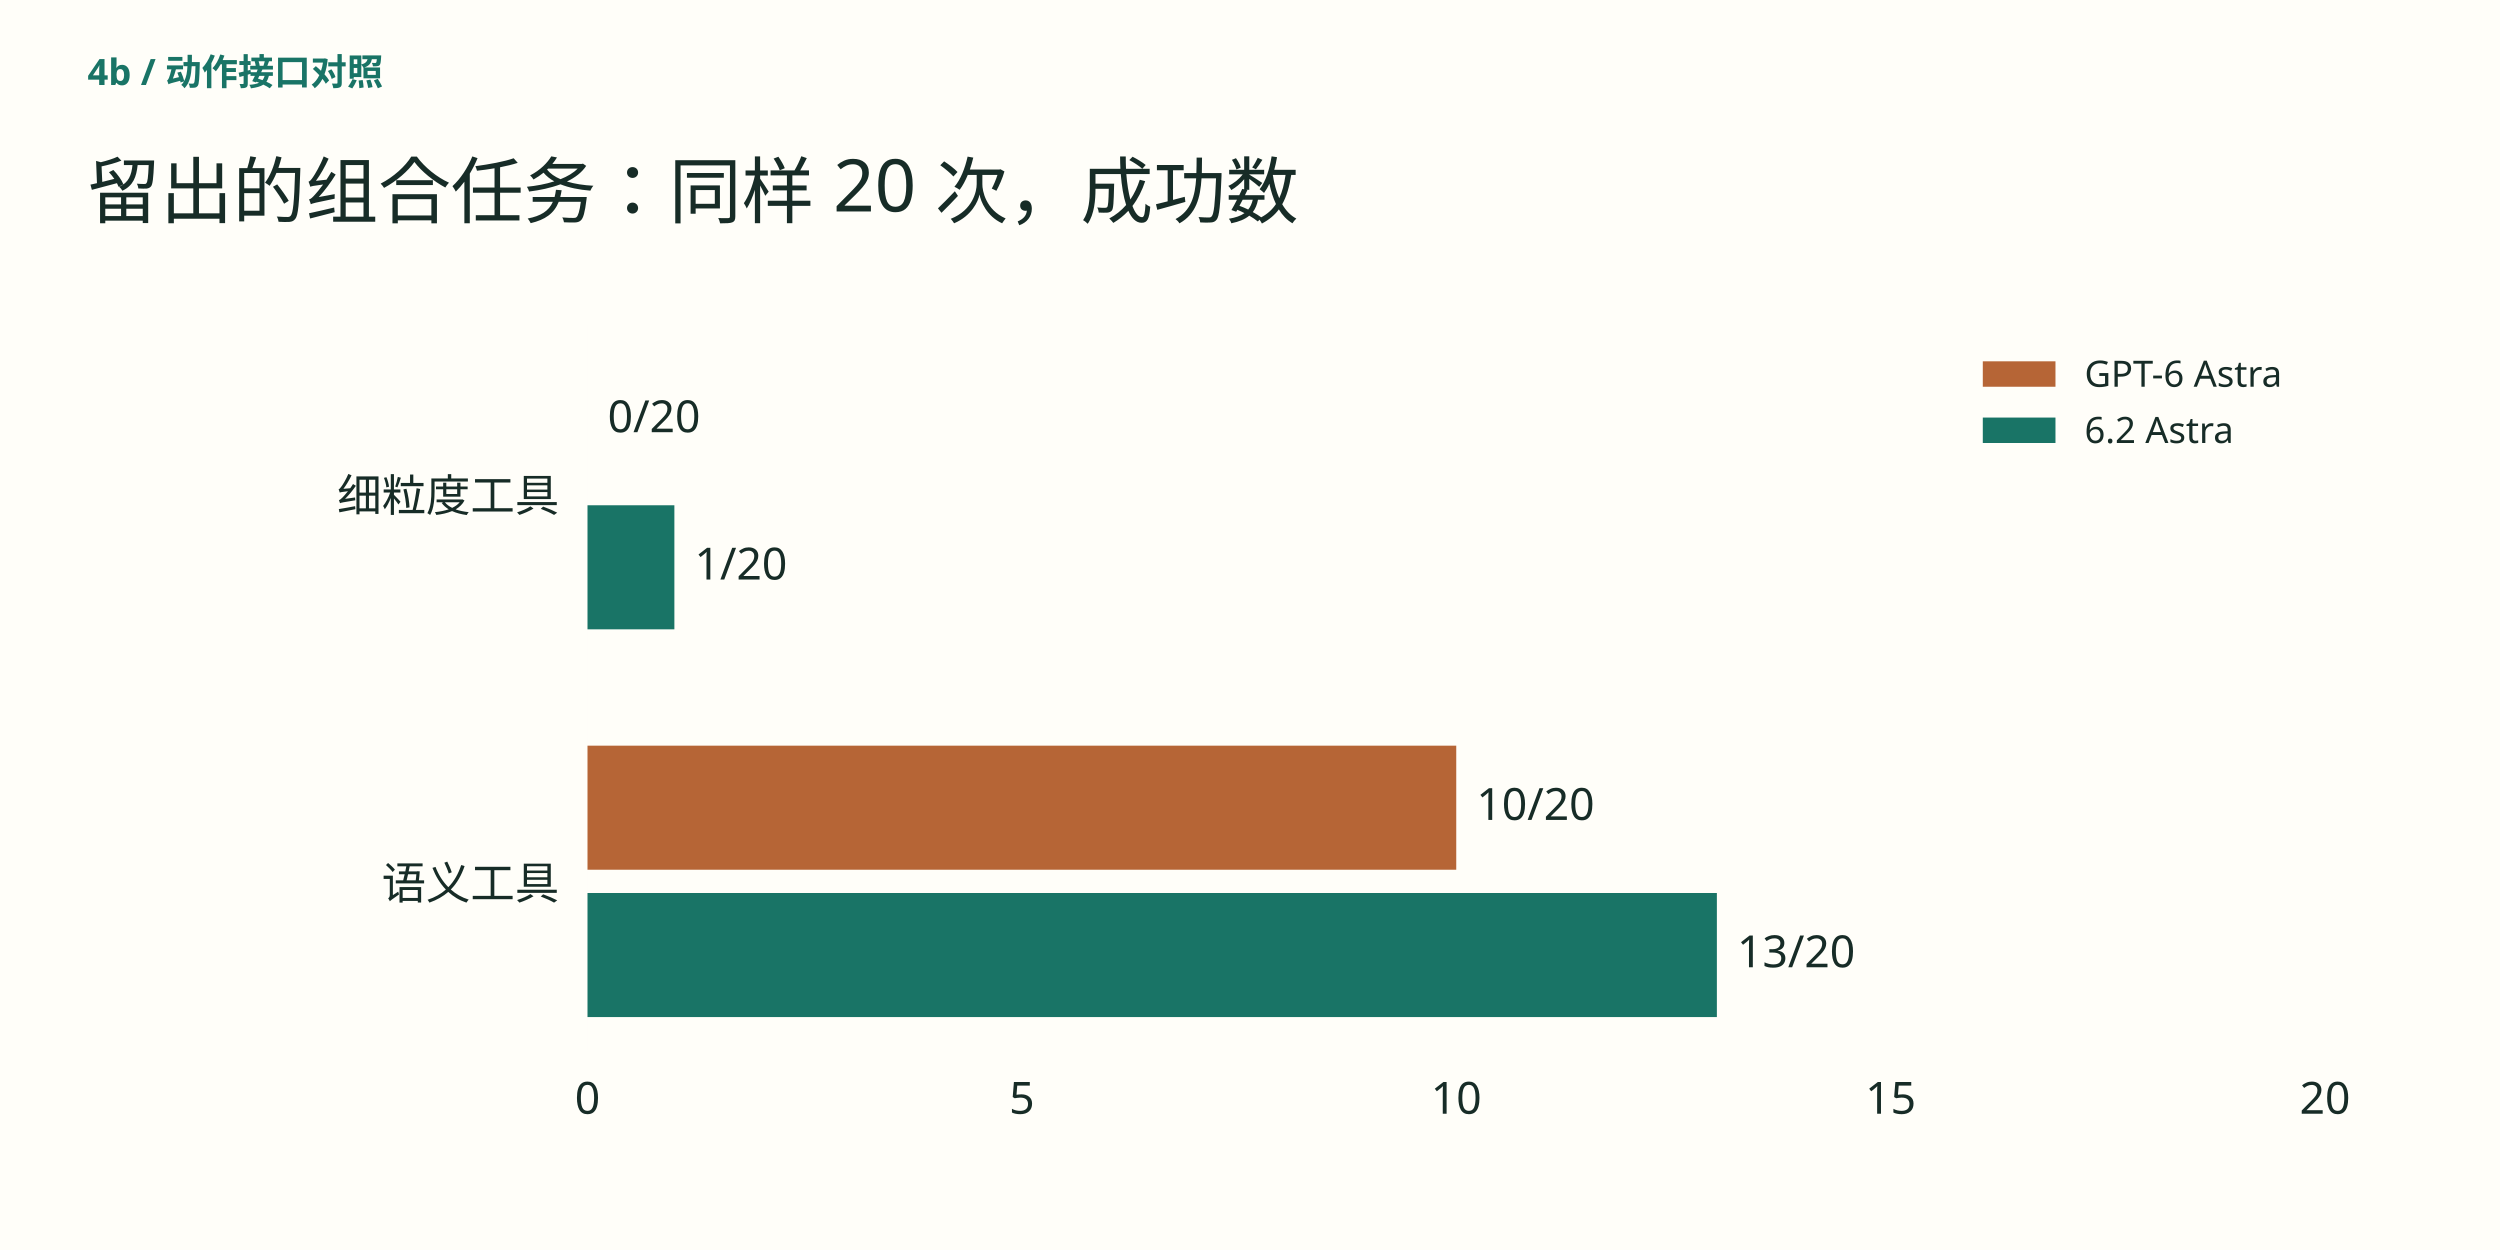
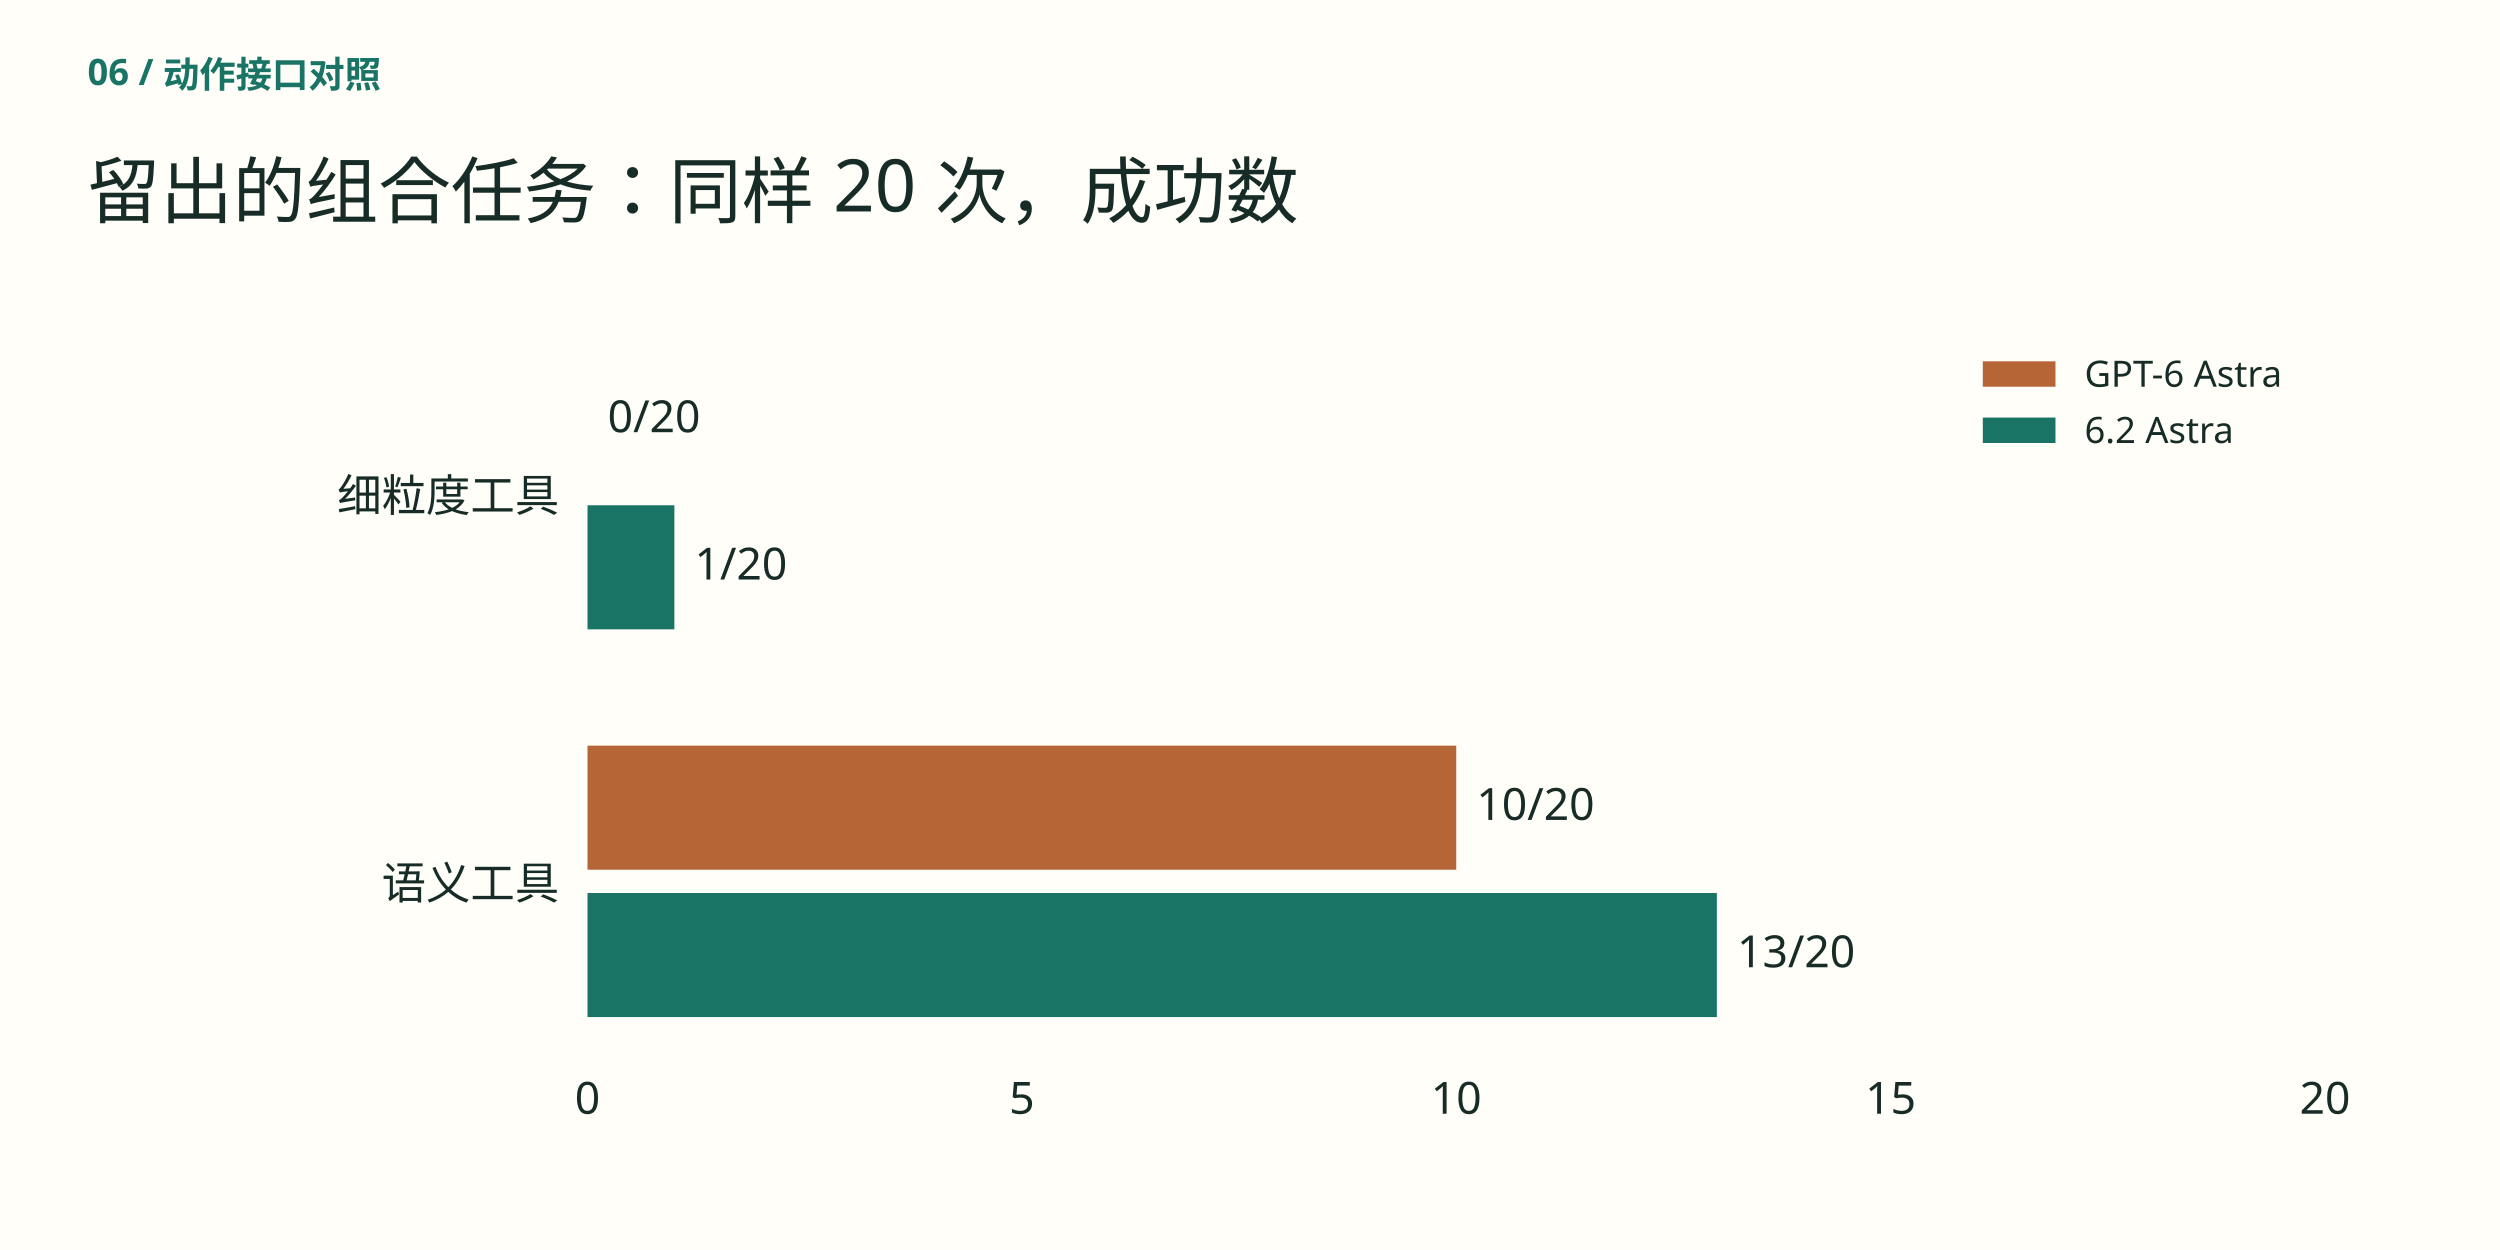
<svg xmlns="http://www.w3.org/2000/svg" width="619.2pt" height="309.6pt" viewBox="0 0 619.2 309.6" version="1.1">
  <defs>
    <style type="text/css">*{stroke-linejoin: round; stroke-linecap: butt}</style>
  </defs>
  <g id="figure_1">
    <g id="patch_1">
      <path d="M 0 309.6  L 619.2 309.6  L 619.2 0  L 0 0  z " style="fill: #fffef9" />
    </g>
    <g id="axes_1">
      <g id="patch_2">
        <path d="M 145.512 260.064  L 575.856 260.064  L 575.856 80.496  L 145.512 80.496  z " style="fill: #fffef9" />
      </g>
      <g id="patch_3">
        <path d="M 145.512 88.658  L 145.512 88.658  L 145.512 119.386  L 145.512 119.386  z " clip-path="url(#pba0bf68808)" style="fill: #b66536" />
      </g>
      <g id="patch_4">
        <path d="M 145.512 184.684  L 360.684 184.684  L 360.684 215.412  L 145.512 215.412  z " clip-path="url(#pba0bf68808)" style="fill: #b66536" />
      </g>
      <g id="patch_5">
        <path d="M 145.512 125.148  L 167.029 125.148  L 167.029 155.876  L 145.512 155.876  z " clip-path="url(#pba0bf68808)" style="fill: #197466" />
      </g>
      <g id="patch_6">
        <path d="M 145.512 221.174  L 425.236 221.174  L 425.236 251.902  L 145.512 251.902  z " clip-path="url(#pba0bf68808)" style="fill: #197466" />
      </g>
      <g id="matplotlib.axis_1">
        <g id="xtick_1">
          <g id="line2d_1" />
          <g id="text_1">
            <text style="fill: #172c27; font: 11px 'Microsoft YaHei'; text-anchor: middle" x="145.512" y="275.857" transform="rotate(-0 145.512 275.8571)">0</text>
          </g>
        </g>
        <g id="xtick_2">
          <g id="line2d_2" />
          <g id="text_2">
            <text style="fill: #172c27; font: 11px 'Microsoft YaHei'; text-anchor: middle" x="253.098" y="275.857" transform="rotate(-0 253.098 275.8571)">5</text>
          </g>
        </g>
        <g id="xtick_3">
          <g id="line2d_3" />
          <g id="text_3">
            <text style="fill: #172c27; font: 11px 'Microsoft YaHei'; text-anchor: middle" x="360.684" y="275.857" transform="rotate(-0 360.684 275.8571)">10</text>
          </g>
        </g>
        <g id="xtick_4">
          <g id="line2d_4" />
          <g id="text_4">
            <text style="fill: #172c27; font: 11px 'Microsoft YaHei'; text-anchor: middle" x="468.27" y="275.857" transform="rotate(-0 468.27 275.8571)">15</text>
          </g>
        </g>
        <g id="xtick_5">
          <g id="line2d_5" />
          <g id="text_5">
            <text style="fill: #172c27; font: 11px 'Microsoft YaHei'; text-anchor: middle" x="575.856" y="275.857" transform="rotate(-0 575.856 275.8571)">20</text>
          </g>
        </g>
      </g>
      <g id="matplotlib.axis_2">
        <g id="ytick_1">
          <g id="line2d_6" />
          <g id="text_6">
            <text style="fill: #172c27; font: 11px 'Microsoft YaHei'; text-anchor: end" x="138.512" y="126.664" transform="rotate(-0 138.512 126.6637)">细粒度工具</text>
          </g>
        </g>
        <g id="ytick_2">
          <g id="line2d_7" />
          <g id="text_7">
            <text style="fill: #172c27; font: 11px 'Microsoft YaHei'; text-anchor: end" x="138.512" y="222.689" transform="rotate(-0 138.512 222.6894)">语义工具</text>
          </g>
        </g>
      </g>
      <g id="text_8">
        <text style="fill: #172c27; font: 11px 'Microsoft YaHei'; text-anchor: start" x="150.512" y="107.052" transform="rotate(-0 150.512 107.0516)">0/20</text>
      </g>
      <g id="text_9">
        <text style="fill: #172c27; font: 11px 'Microsoft YaHei'; text-anchor: start" x="365.684" y="203.077" transform="rotate(-0 365.684 203.0773)">10/20</text>
      </g>
      <g id="text_10">
        <text style="fill: #172c27; font: 11px 'Microsoft YaHei'; text-anchor: start" x="172.029" y="143.541" transform="rotate(-0 172.0292 143.5413)">1/20</text>
      </g>
      <g id="text_11">
        <text style="fill: #172c27; font: 11px 'Microsoft YaHei'; text-anchor: start" x="430.236" y="239.567" transform="rotate(-0 430.2356 239.567)">13/20</text>
      </g>
      <g id="legend_1">
        <g id="patch_7">
          <path d="M 491.099 95.79  L 509.099 95.79  L 509.099 89.49  L 491.099 89.49  z " style="fill: #b66536" />
        </g>
        <g id="text_12">
          <text style="fill: #172c27; font: 9px 'Microsoft YaHei'; text-anchor: start" x="516.298" y="95.79" transform="rotate(-0 516.2985 95.79037)">GPT-6 Astra</text>
        </g>
        <g id="patch_8">
          <path d="M 491.099 109.722  L 509.099 109.722  L 509.099 103.422  L 491.099 103.422  z " style="fill: #197466" />
        </g>
        <g id="text_13">
          <text style="fill: #172c27; font: 9px 'Microsoft YaHei'; text-anchor: start" x="516.298" y="109.722" transform="rotate(-0 516.2985 109.7221)">6.2 Astra</text>
        </g>
      </g>
    </g>
    <g id="text_14">
-       <text style="fill: #197466; font: 700 9px 'Microsoft YaHei'; text-anchor: start" x="21.672" y="21.053" transform="rotate(-0 21.672 21.0528)">4b   /   动作接口对照</text>
+       <text style="fill: #197466; font: 700 9px 'Microsoft YaHei'; text-anchor: start" x="21.672" y="21.053" transform="rotate(-0 21.672 21.0528)">06   /   动作接口对照</text>
    </g>
    <g id="text_15">
      <text style="fill: #172c27; font: 500 18px 'Microsoft YaHei'; text-anchor: start" x="21.672" y="53.87" transform="rotate(-0 21.672 53.8704)">留出的组合任务：同样 20 次，成功数</text>
    </g>
  </g>
  <defs>
    <clipPath id="pba0bf68808">
      <rect x="145.512" y="80.496" width="430.344" height="179.568" />
    </clipPath>
  </defs>
</svg>
